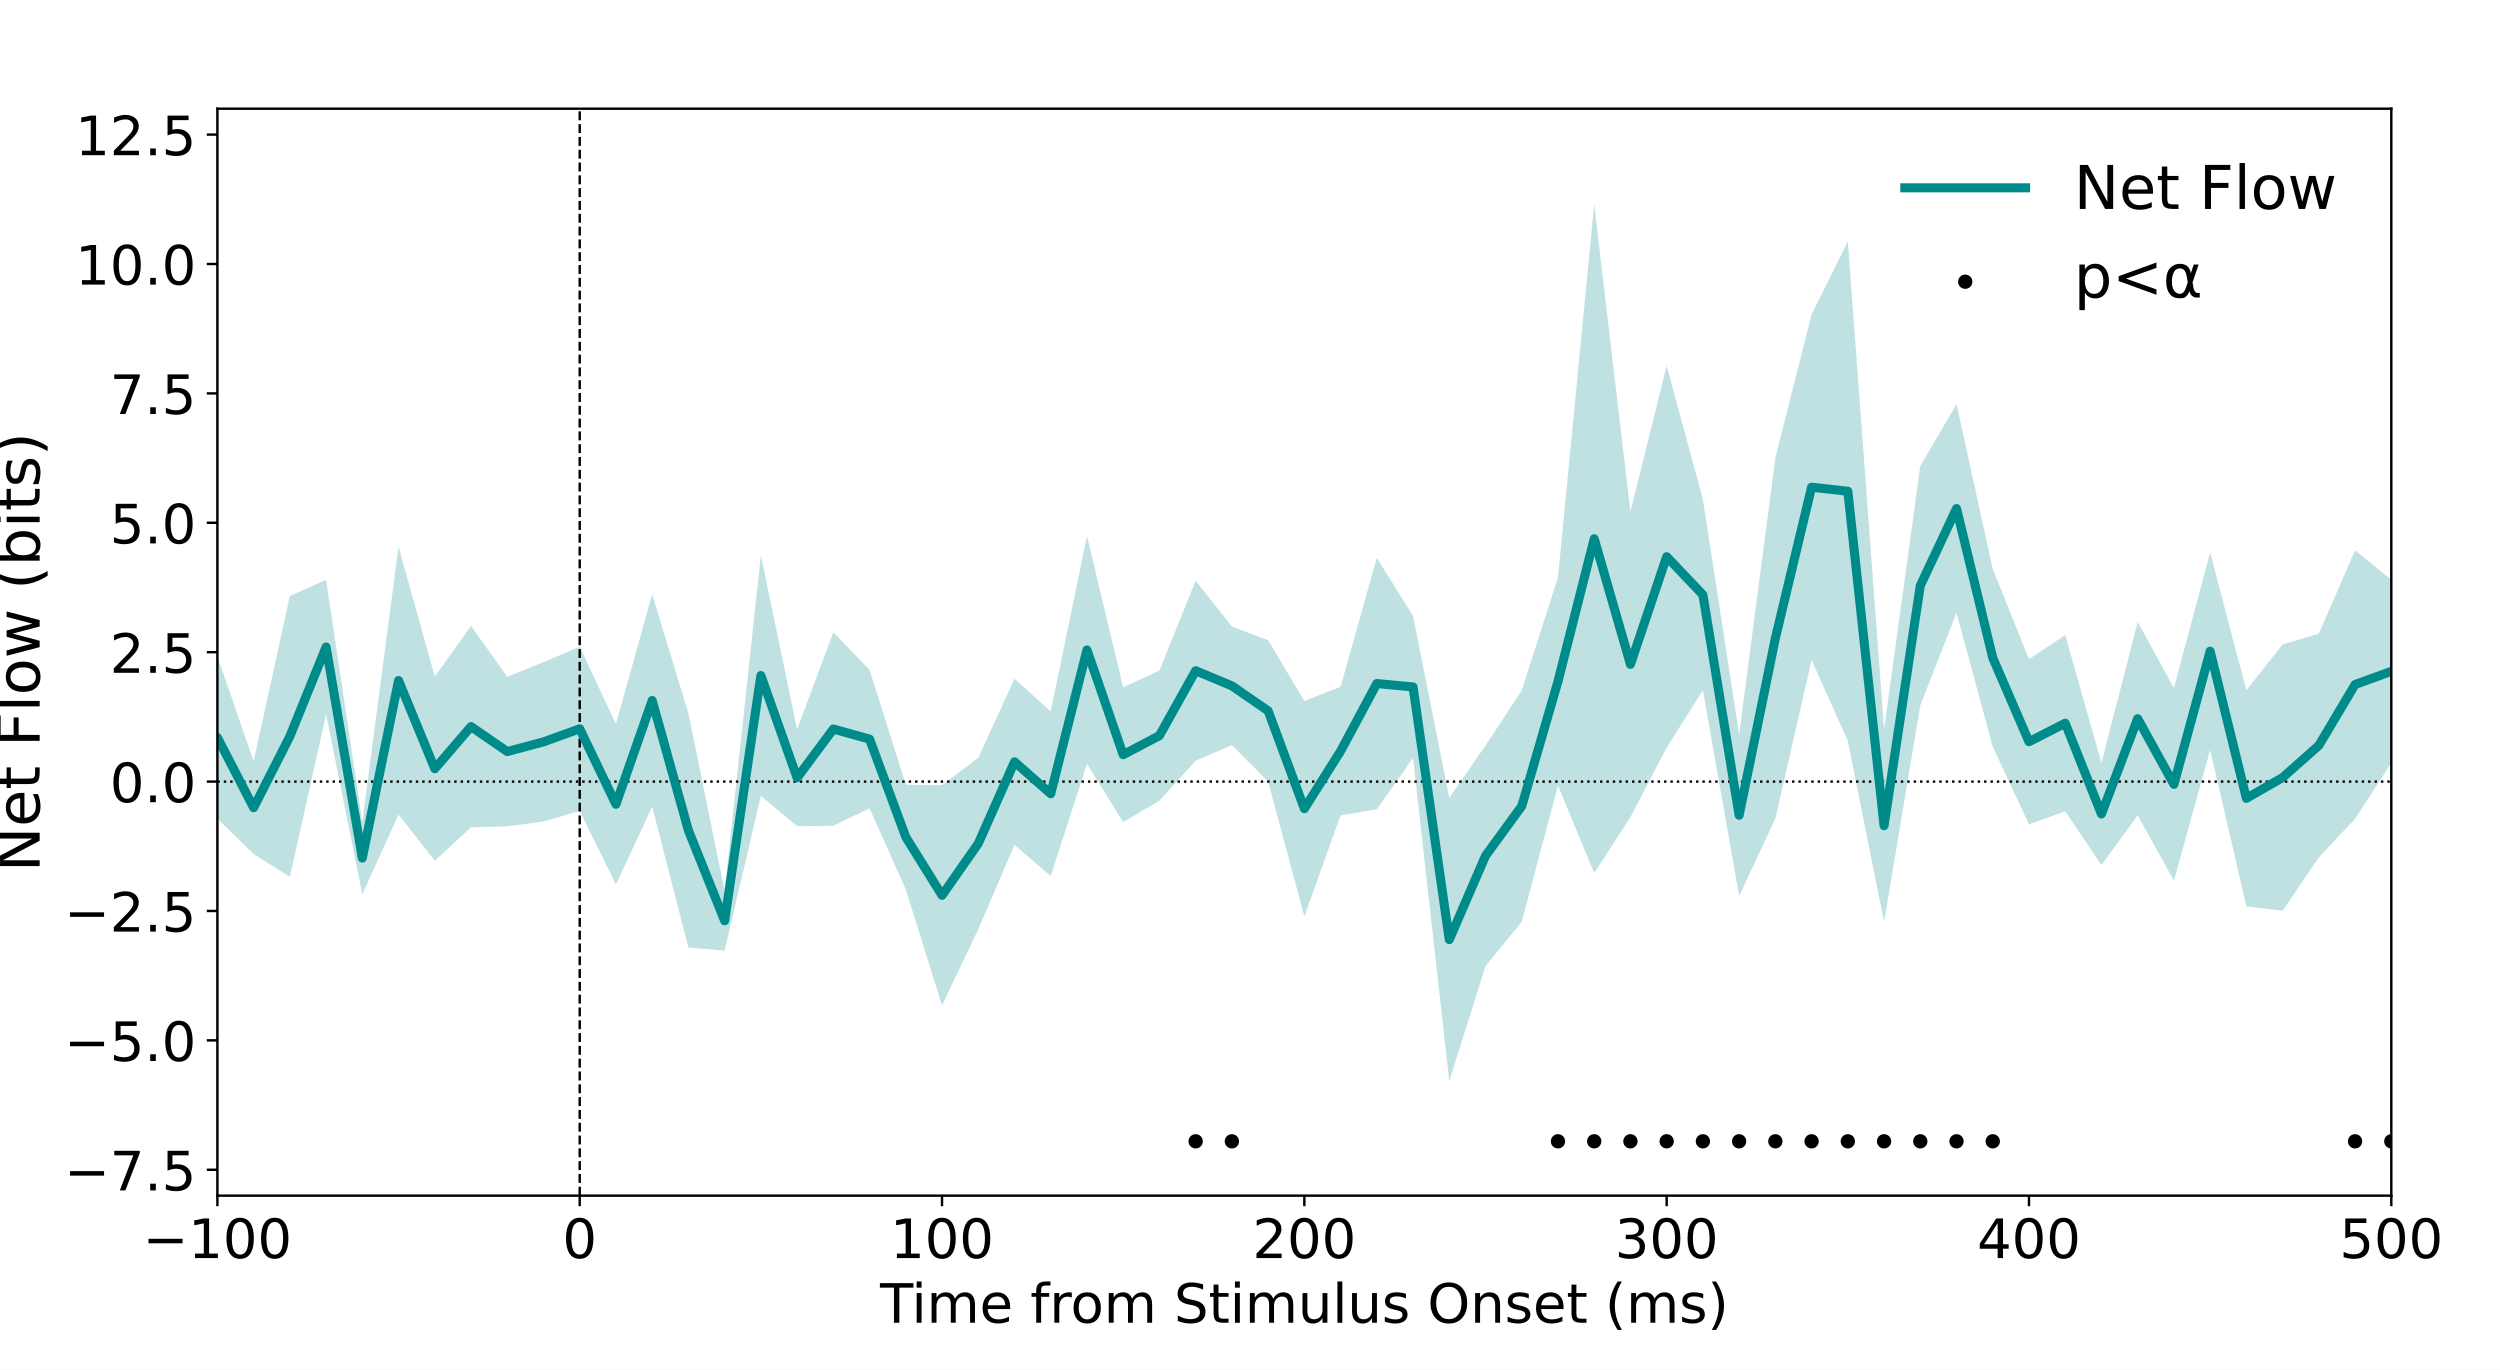
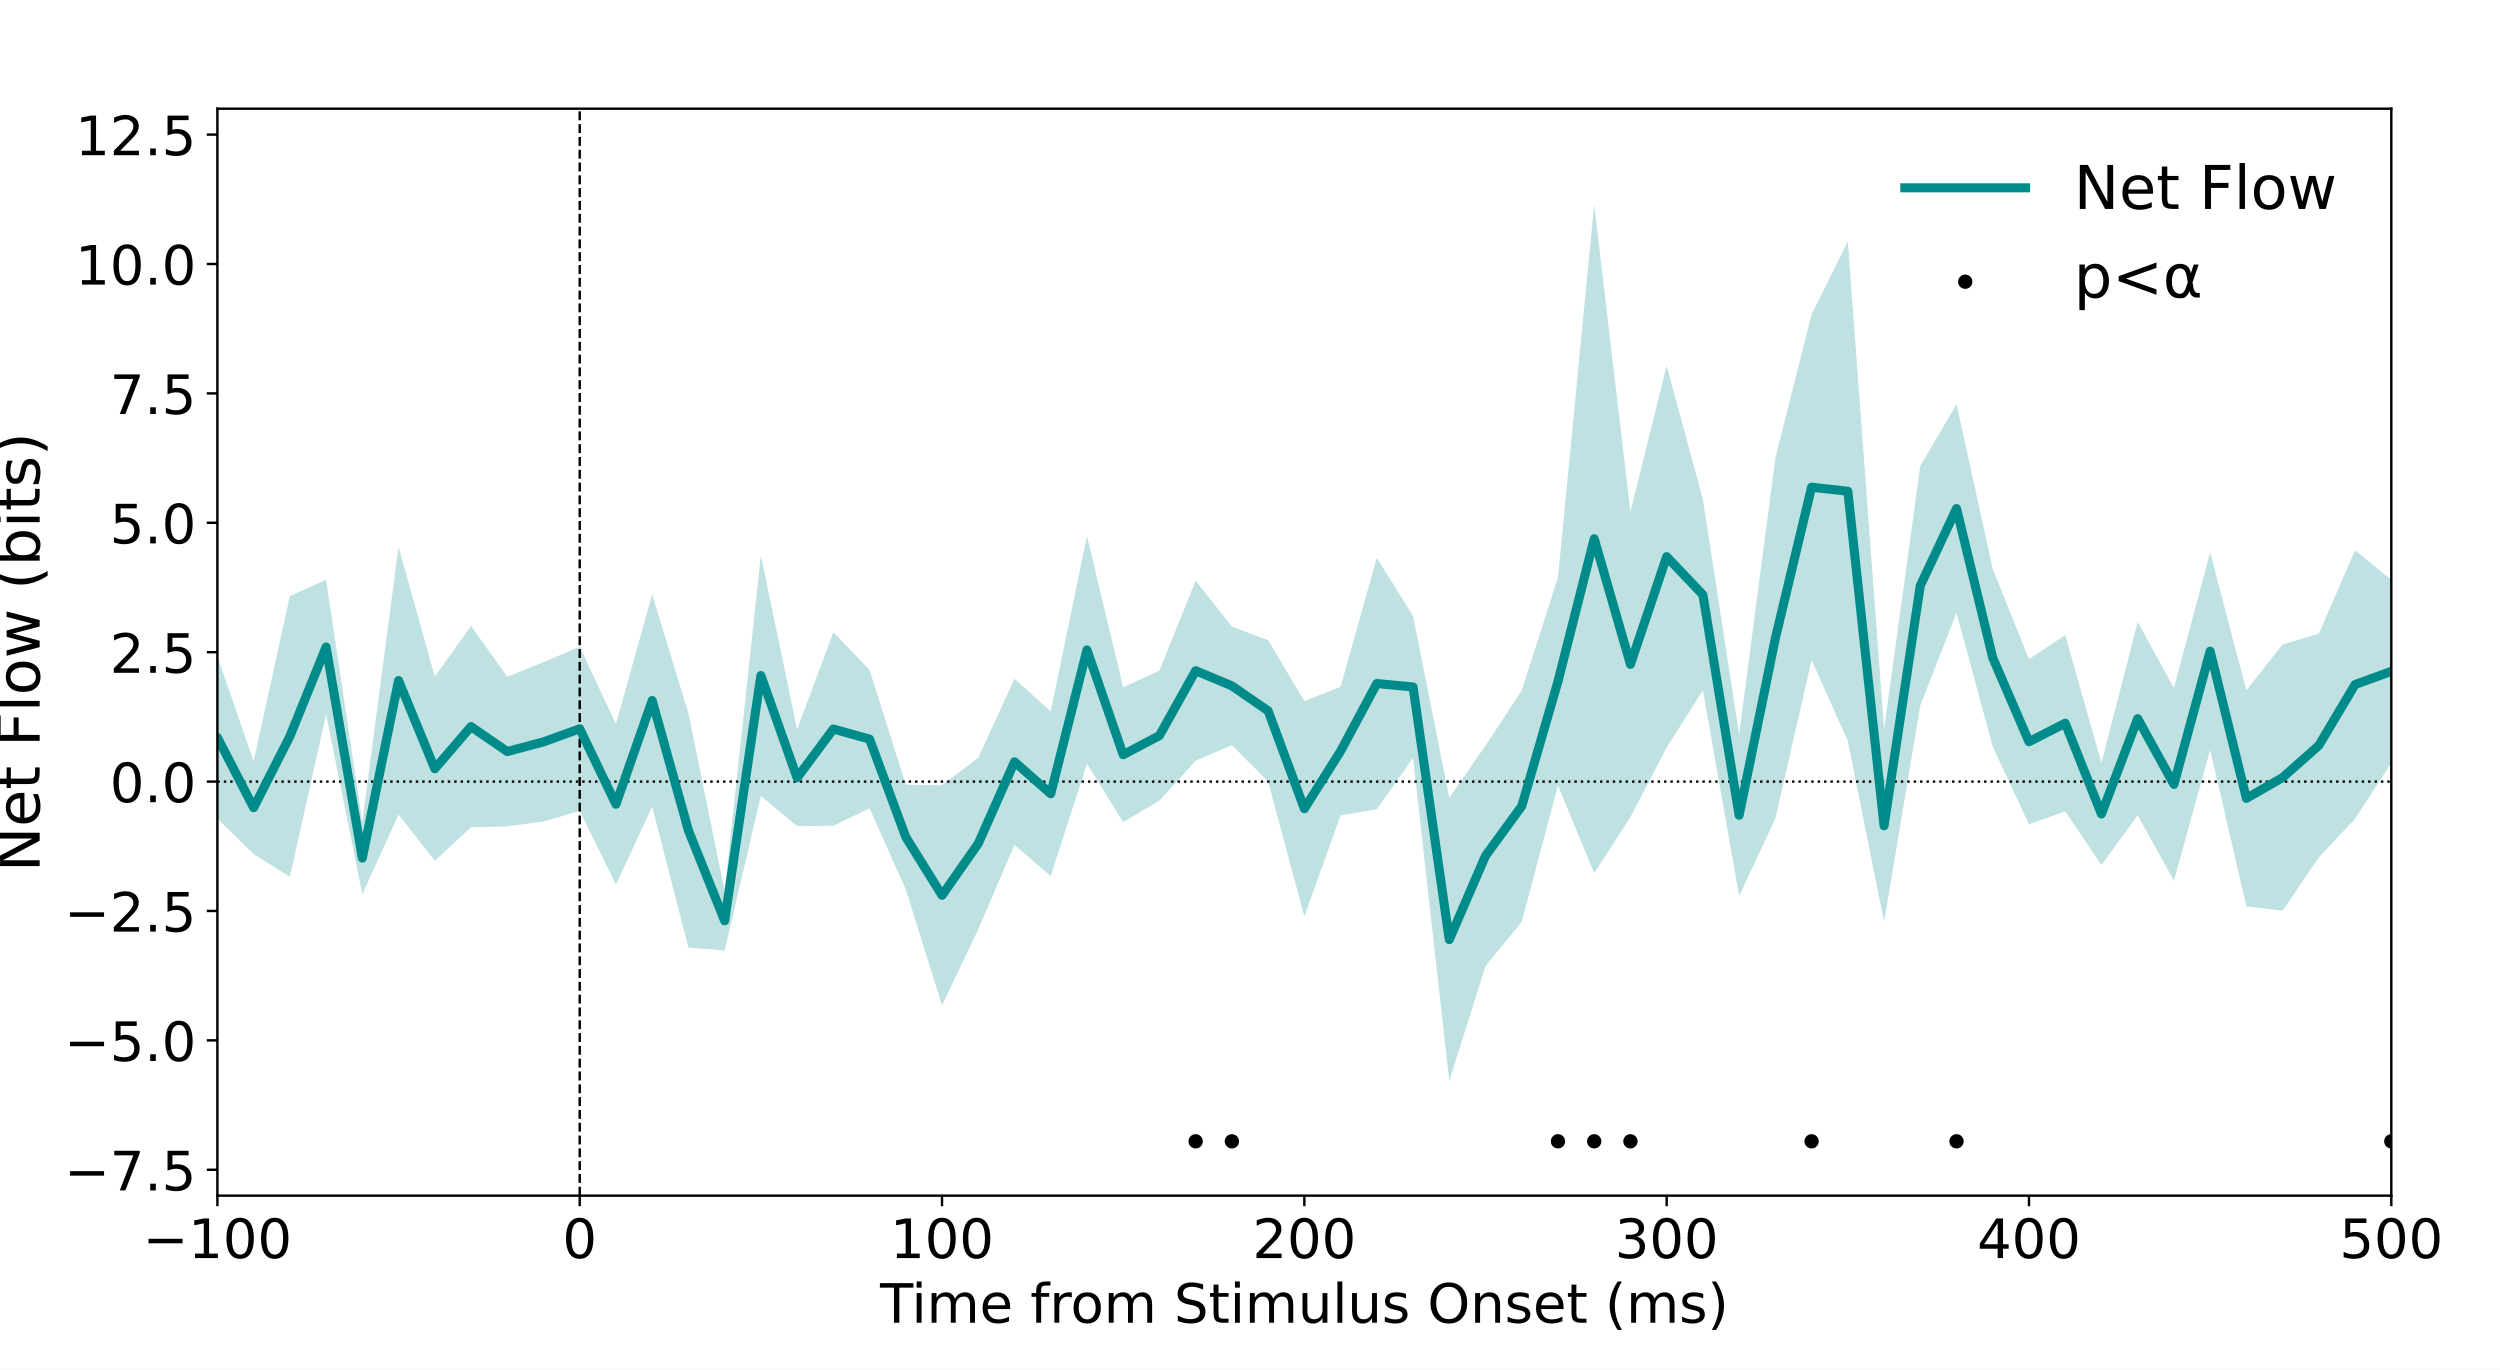
<svg xmlns="http://www.w3.org/2000/svg" xmlns:xlink="http://www.w3.org/1999/xlink" width="828pt" height="453.6pt" viewBox="0 0 828 453.6" version="1.1">
  <defs>
    <style type="text/css">*{stroke-linejoin: round; stroke-linecap: butt}</style>
  </defs>
  <g id="figure_1">
    <g id="patch_1">
      <path d="M 0 453.6  L 828 453.6  L 828 0  L 0 0  z " style="fill: #ffffff" />
    </g>
    <g id="axes_1">
      <g id="patch_2">
        <path d="M 72 396  L 792 396  L 792 36  L 72 36  z " style="fill: #ffffff" />
      </g>
      <g id="PolyCollection_1">
-         <path d="M -0 185.807  L -0 262.684  L 12 310.547  L 24 253.993  L 36 281.021  L 48 289.58  L 60 296.356  L 72 271.113  L 84 282.873  L 96 290.428  L 108 236.568  L 120 296.195  L 132 269.774  L 144 285.093  L 156 273.998  L 168 273.694  L 180 272.11  L 192 268.566  L 204 292.929  L 216 267.2  L 228 313.83  L 240 314.806  L 252 263.591  L 264 273.621  L 276 273.486  L 288 267.724  L 300 294.59  L 312 332.994  L 324 307.789  L 336 279.811  L 348 290.189  L 360 252.962  L 372 272.301  L 384 265.177  L 396 251.947  L 408 246.797  L 420 258.825  L 432 303.51  L 444 270.068  L 456 268.016  L 468 251.036  L 480 358.127  L 492 319.958  L 504 305.321  L 516 260.125  L 528 289.172  L 540 270.619  L 552 247.605  L 564 228.61  L 576 296.743  L 588 271.107  L 600 218.593  L 612 245.399  L 624 305.392  L 636 233.644  L 648 202.995  L 660 247.308  L 672 273.014  L 684 268.714  L 696 286.512  L 708 270.045  L 720 291.7  L 732 248.352  L 744 300.197  L 756 301.616  L 768 283.942  L 780 271.177  L 792 252.681  L 804 249.651  L 816 313.95  L 828 291.413  L 840 347.9  L 852 266.042  L 864 293.717  L 876 335.378  L 888 237.669  L 900 247.716  L 912 320.692  L 924 239.575  L 936 274.438  L 948 303.009  L 960 312.75  L 972 253.925  L 984 293.451  L 996 291.959  L 1008 268.971  L 1020 258.301  L 1032 249.57  L 1044 278.961  L 1056 242.428  L 1068 304.401  L 1080 234.369  L 1092 255.782  L 1104 298.524  L 1116 296.97  L 1128 257.006  L 1140 246.254  L 1140 182.089  L 1140 182.089  L 1128 208.094  L 1116 258.16  L 1104 264.943  L 1092 227.453  L 1080 213.585  L 1068 226.684  L 1056 185.682  L 1044 202.632  L 1032 182.359  L 1020 223.568  L 1008 223.582  L 996 263.845  L 984 261.059  L 972 196.423  L 960 273  L 948 238.347  L 936 240.133  L 924 192.696  L 912 264.479  L 900 206.139  L 888 160.364  L 876 297.113  L 864 215.789  L 852 232.503  L 840 271.018  L 828 260.3  L 816 262.289  L 804 196.538  L 792 192.036  L 780 182.253  L 768 209.85  L 756 213.435  L 744 228.627  L 732 183.001  L 720 227.853  L 708 205.989  L 696 252.676  L 684 210.35  L 672 218.307  L 660 188.459  L 648 133.872  L 636 154.309  L 624 241.569  L 612 79.997  L 600 104.131  L 588 151.636  L 576 243.27  L 564 165.388  L 552 121.135  L 540 169.451  L 528 67.711  L 516 191.23  L 504 228.686  L 492 246.923  L 480 264.277  L 468 204.014  L 456 184.747  L 444 227.477  L 432 232.157  L 420 212.037  L 408 207.526  L 396 192.328  L 384 222.101  L 372 227.623  L 360 177.554  L 348 235.601  L 336 224.814  L 324 250.957  L 312 260.07  L 300 259.88  L 288 221.855  L 276 209.417  L 264 241.583  L 252 183.888  L 240 295.107  L 228 236.257  L 216 196.817  L 204 239.799  L 192 214.191  L 180 219.312  L 168 224.141  L 156 207.288  L 144 224.121  L 132 181.032  L 120 272.163  L 108 192.024  L 96 197.367  L 84 252.134  L 72 217.414  L 60 242.53  L 48 246.132  L 36 220.496  L 24 180.854  L 12 268.834  L -0 185.807  z " clip-path="url(#p465c1e1a99)" style="fill: #008b8b; fill-opacity: 0.25" />
+         <path d="M -0 185.807  L -0 262.684  L 12 310.547  L 24 253.993  L 36 281.021  L 48 289.58  L 60 296.356  L 72 271.113  L 84 282.873  L 96 290.428  L 108 236.568  L 120 296.195  L 132 269.774  L 144 285.093  L 156 273.998  L 168 273.694  L 180 272.11  L 192 268.566  L 204 292.929  L 216 267.2  L 228 313.83  L 240 314.806  L 252 263.591  L 264 273.621  L 276 273.486  L 288 267.724  L 300 294.59  L 312 332.994  L 324 307.789  L 336 279.811  L 348 290.189  L 360 252.962  L 372 272.301  L 384 265.177  L 396 251.947  L 408 246.797  L 420 258.825  L 432 303.51  L 444 270.068  L 456 268.016  L 468 251.036  L 480 358.127  L 492 319.958  L 504 305.321  L 516 260.125  L 528 289.172  L 540 270.619  L 552 247.605  L 564 228.61  L 576 296.743  L 588 271.107  L 600 218.593  L 612 245.399  L 624 305.392  L 636 233.644  L 648 202.995  L 660 247.308  L 672 273.014  L 684 268.714  L 696 286.512  L 708 270.045  L 720 291.7  L 732 248.352  L 744 300.197  L 756 301.616  L 768 283.942  L 780 271.177  L 792 252.681  L 804 249.651  L 816 313.95  L 828 291.413  L 840 347.9  L 852 266.042  L 864 293.717  L 876 335.378  L 888 237.669  L 900 247.716  L 912 320.692  L 924 239.575  L 936 274.438  L 948 303.009  L 960 312.75  L 972 253.925  L 984 293.451  L 996 291.959  L 1008 268.971  L 1020 258.301  L 1032 249.57  L 1044 278.961  L 1056 242.428  L 1068 304.401  L 1080 234.369  L 1092 255.782  L 1104 298.524  L 1116 296.97  L 1128 257.006  L 1140 246.254  L 1140 182.089  L 1140 182.089  L 1128 208.094  L 1116 258.16  L 1104 264.943  L 1092 227.453  L 1080 213.585  L 1068 226.684  L 1056 185.682  L 1044 202.632  L 1032 182.359  L 1020 223.568  L 1008 223.582  L 996 263.845  L 984 261.059  L 972 196.423  L 960 273  L 948 238.347  L 936 240.133  L 924 192.696  L 912 264.479  L 900 206.139  L 888 160.364  L 876 297.113  L 864 215.789  L 852 232.503  L 840 271.018  L 828 260.3  L 816 262.289  L 804 196.538  L 792 192.036  L 780 182.253  L 768 209.85  L 756 213.435  L 744 228.627  L 732 183.001  L 720 227.853  L 708 205.989  L 696 252.676  L 684 210.35  L 672 218.307  L 660 188.459  L 648 133.872  L 636 154.309  L 624 241.569  L 612 79.997  L 600 104.131  L 588 151.636  L 576 243.27  L 564 165.388  L 552 121.135  L 540 169.451  L 528 67.711  L 516 191.23  L 504 228.686  L 492 246.923  L 480 264.277  L 468 204.014  L 456 184.747  L 444 227.477  L 432 232.157  L 420 212.037  L 408 207.526  L 396 192.328  L 384 222.101  L 372 227.623  L 360 177.554  L 348 235.601  L 336 224.814  L 324 250.957  L 312 260.07  L 300 259.88  L 288 221.855  L 276 209.417  L 264 241.583  L 252 183.888  L 240 295.107  L 228 236.257  L 216 196.817  L 204 239.799  L 192 214.191  L 180 219.312  L 168 224.141  L 156 207.288  L 144 224.121  L 132 181.032  L 120 272.163  L 108 192.024  L 96 197.367  L 84 252.134  L 72 217.414  L 60 242.53  L 48 246.132  L 36 220.496  L 24 180.854  L 12 268.834  L -0 185.807  z " clip-path="url(#p71fcffdf13)" style="fill: #008b8b; fill-opacity: 0.25" />
      </g>
      <g id="matplotlib.axis_1">
        <g id="xtick_1">
          <g id="line2d_1">
            <defs>
-               <path id="md49888e007" d="M 0 0  L 0 3.5  " style="stroke: #000000; stroke-width: 0.8" />
+               <path id="maa938a99b7" d="M 0 0  L 0 3.5  " style="stroke: #000000; stroke-width: 0.8" />
            </defs>
            <g>
-               <use xlink:href="#md49888e007" x="72" y="396" style="stroke: #000000; stroke-width: 0.8" />
+               <use xlink:href="#maa938a99b7" x="72" y="396" style="stroke: #000000; stroke-width: 0.8" />
            </g>
          </g>
          <g id="text_1">
            <g transform="translate(47.27953 416.6772) scale(0.18 -0.18)">
              <defs>
                <path id="DejaVuSans-2212" d="M 678 2272  L 4684 2272  L 4684 1741  L 678 1741  L 678 2272  z " transform="scale(0.015625)" />
                <path id="DejaVuSans-31" d="M 794 531  L 1825 531  L 1825 4091  L 703 3866  L 703 4441  L 1819 4666  L 2450 4666  L 2450 531  L 3481 531  L 3481 0  L 794 0  L 794 531  z " transform="scale(0.015625)" />
                <path id="DejaVuSans-30" d="M 2034 4250  Q 1547 4250 1301 3770  Q 1056 3291 1056 2328  Q 1056 1369 1301 889  Q 1547 409 2034 409  Q 2525 409 2770 889  Q 3016 1369 3016 2328  Q 3016 3291 2770 3770  Q 2525 4250 2034 4250  z M 2034 4750  Q 2819 4750 3233 4129  Q 3647 3509 3647 2328  Q 3647 1150 3233 529  Q 2819 -91 2034 -91  Q 1250 -91 836 529  Q 422 1150 422 2328  Q 422 3509 836 4129  Q 1250 4750 2034 4750  z " transform="scale(0.015625)" />
              </defs>
              <use xlink:href="#DejaVuSans-2212" />
              <use xlink:href="#DejaVuSans-31" x="83.789" />
              <use xlink:href="#DejaVuSans-30" x="147.412" />
              <use xlink:href="#DejaVuSans-30" x="211.035" />
            </g>
          </g>
        </g>
        <g id="xtick_2">
          <g id="line2d_2">
            <g>
-               <use xlink:href="#md49888e007" x="192" y="396" style="stroke: #000000; stroke-width: 0.8" />
+               <use xlink:href="#maa938a99b7" x="192" y="396" style="stroke: #000000; stroke-width: 0.8" />
            </g>
          </g>
          <g id="text_2">
            <g transform="translate(186.2738 416.6772) scale(0.18 -0.18)">
              <use xlink:href="#DejaVuSans-30" />
            </g>
          </g>
        </g>
        <g id="xtick_3">
          <g id="line2d_3">
            <g>
-               <use xlink:href="#md49888e007" x="312" y="396" style="stroke: #000000; stroke-width: 0.8" />
+               <use xlink:href="#maa938a99b7" x="312" y="396" style="stroke: #000000; stroke-width: 0.8" />
            </g>
          </g>
          <g id="text_3">
            <g transform="translate(294.8213 416.6772) scale(0.18 -0.18)">
              <use xlink:href="#DejaVuSans-31" />
              <use xlink:href="#DejaVuSans-30" x="63.623" />
              <use xlink:href="#DejaVuSans-30" x="127.246" />
            </g>
          </g>
        </g>
        <g id="xtick_4">
          <g id="line2d_4">
            <g>
-               <use xlink:href="#md49888e007" x="432" y="396" style="stroke: #000000; stroke-width: 0.8" />
+               <use xlink:href="#maa938a99b7" x="432" y="396" style="stroke: #000000; stroke-width: 0.8" />
            </g>
          </g>
          <g id="text_4">
            <g transform="translate(414.8213 416.6772) scale(0.18 -0.18)">
              <defs>
                <path id="DejaVuSans-32" d="M 1228 531  L 3431 531  L 3431 0  L 469 0  L 469 531  Q 828 903 1448 1529  Q 2069 2156 2228 2338  Q 2531 2678 2651 2914  Q 2772 3150 2772 3378  Q 2772 3750 2511 3984  Q 2250 4219 1831 4219  Q 1534 4219 1204 4116  Q 875 4013 500 3803  L 500 4441  Q 881 4594 1212 4672  Q 1544 4750 1819 4750  Q 2544 4750 2975 4387  Q 3406 4025 3406 3419  Q 3406 3131 3298 2873  Q 3191 2616 2906 2266  Q 2828 2175 2409 1742  Q 1991 1309 1228 531  z " transform="scale(0.015625)" />
              </defs>
              <use xlink:href="#DejaVuSans-32" />
              <use xlink:href="#DejaVuSans-30" x="63.623" />
              <use xlink:href="#DejaVuSans-30" x="127.246" />
            </g>
          </g>
        </g>
        <g id="xtick_5">
          <g id="line2d_5">
            <g>
-               <use xlink:href="#md49888e007" x="552" y="396" style="stroke: #000000; stroke-width: 0.8" />
+               <use xlink:href="#maa938a99b7" x="552" y="396" style="stroke: #000000; stroke-width: 0.8" />
            </g>
          </g>
          <g id="text_5">
            <g transform="translate(534.8212 416.6772) scale(0.18 -0.18)">
              <defs>
                <path id="DejaVuSans-33" d="M 2597 2516  Q 3050 2419 3304 2112  Q 3559 1806 3559 1356  Q 3559 666 3084 287  Q 2609 -91 1734 -91  Q 1441 -91 1130 -33  Q 819 25 488 141  L 488 750  Q 750 597 1062 519  Q 1375 441 1716 441  Q 2309 441 2620 675  Q 2931 909 2931 1356  Q 2931 1769 2642 2001  Q 2353 2234 1838 2234  L 1294 2234  L 1294 2753  L 1863 2753  Q 2328 2753 2575 2939  Q 2822 3125 2822 3475  Q 2822 3834 2567 4026  Q 2313 4219 1838 4219  Q 1578 4219 1281 4162  Q 984 4106 628 3988  L 628 4550  Q 988 4650 1302 4700  Q 1616 4750 1894 4750  Q 2613 4750 3031 4423  Q 3450 4097 3450 3541  Q 3450 3153 3228 2886  Q 3006 2619 2597 2516  z " transform="scale(0.015625)" />
              </defs>
              <use xlink:href="#DejaVuSans-33" />
              <use xlink:href="#DejaVuSans-30" x="63.623" />
              <use xlink:href="#DejaVuSans-30" x="127.246" />
            </g>
          </g>
        </g>
        <g id="xtick_6">
          <g id="line2d_6">
            <g>
-               <use xlink:href="#md49888e007" x="672" y="396" style="stroke: #000000; stroke-width: 0.8" />
+               <use xlink:href="#maa938a99b7" x="672" y="396" style="stroke: #000000; stroke-width: 0.8" />
            </g>
          </g>
          <g id="text_6">
            <g transform="translate(654.8212 416.6772) scale(0.18 -0.18)">
              <defs>
                <path id="DejaVuSans-34" d="M 2419 4116  L 825 1625  L 2419 1625  L 2419 4116  z M 2253 4666  L 3047 4666  L 3047 1625  L 3713 1625  L 3713 1100  L 3047 1100  L 3047 0  L 2419 0  L 2419 1100  L 313 1100  L 313 1709  L 2253 4666  z " transform="scale(0.015625)" />
              </defs>
              <use xlink:href="#DejaVuSans-34" />
              <use xlink:href="#DejaVuSans-30" x="63.623" />
              <use xlink:href="#DejaVuSans-30" x="127.246" />
            </g>
          </g>
        </g>
        <g id="xtick_7">
          <g id="line2d_7">
            <g>
-               <use xlink:href="#md49888e007" x="792" y="396" style="stroke: #000000; stroke-width: 0.8" />
+               <use xlink:href="#maa938a99b7" x="792" y="396" style="stroke: #000000; stroke-width: 0.8" />
            </g>
          </g>
          <g id="text_7">
            <g transform="translate(774.8212 416.6772) scale(0.18 -0.18)">
              <defs>
                <path id="DejaVuSans-35" d="M 691 4666  L 3169 4666  L 3169 4134  L 1269 4134  L 1269 2991  Q 1406 3038 1543 3061  Q 1681 3084 1819 3084  Q 2600 3084 3056 2656  Q 3513 2228 3513 1497  Q 3513 744 3044 326  Q 2575 -91 1722 -91  Q 1428 -91 1123 -41  Q 819 9 494 109  L 494 744  Q 775 591 1075 516  Q 1375 441 1709 441  Q 2250 441 2565 725  Q 2881 1009 2881 1497  Q 2881 1984 2565 2268  Q 2250 2553 1709 2553  Q 1456 2553 1204 2497  Q 953 2441 691 2322  L 691 4666  z " transform="scale(0.015625)" />
              </defs>
              <use xlink:href="#DejaVuSans-35" />
              <use xlink:href="#DejaVuSans-30" x="63.623" />
              <use xlink:href="#DejaVuSans-30" x="127.246" />
            </g>
          </g>
        </g>
        <g id="text_8">
          <g transform="translate(291.4734 438.0978) scale(0.18 -0.18)">
            <defs>
              <path id="DejaVuSans-54" d="M -19 4666  L 3928 4666  L 3928 4134  L 2272 4134  L 2272 0  L 1638 0  L 1638 4134  L -19 4134  L -19 4666  z " transform="scale(0.015625)" />
              <path id="DejaVuSans-69" d="M 603 3500  L 1178 3500  L 1178 0  L 603 0  L 603 3500  z M 603 4863  L 1178 4863  L 1178 4134  L 603 4134  L 603 4863  z " transform="scale(0.015625)" />
              <path id="DejaVuSans-6d" d="M 3328 2828  Q 3544 3216 3844 3400  Q 4144 3584 4550 3584  Q 5097 3584 5394 3201  Q 5691 2819 5691 2113  L 5691 0  L 5113 0  L 5113 2094  Q 5113 2597 4934 2840  Q 4756 3084 4391 3084  Q 3944 3084 3684 2787  Q 3425 2491 3425 1978  L 3425 0  L 2847 0  L 2847 2094  Q 2847 2600 2669 2842  Q 2491 3084 2119 3084  Q 1678 3084 1418 2786  Q 1159 2488 1159 1978  L 1159 0  L 581 0  L 581 3500  L 1159 3500  L 1159 2956  Q 1356 3278 1631 3431  Q 1906 3584 2284 3584  Q 2666 3584 2933 3390  Q 3200 3197 3328 2828  z " transform="scale(0.015625)" />
              <path id="DejaVuSans-65" d="M 3597 1894  L 3597 1613  L 953 1613  Q 991 1019 1311 708  Q 1631 397 2203 397  Q 2534 397 2845 478  Q 3156 559 3463 722  L 3463 178  Q 3153 47 2828 -22  Q 2503 -91 2169 -91  Q 1331 -91 842 396  Q 353 884 353 1716  Q 353 2575 817 3079  Q 1281 3584 2069 3584  Q 2775 3584 3186 3129  Q 3597 2675 3597 1894  z M 3022 2063  Q 3016 2534 2758 2815  Q 2500 3097 2075 3097  Q 1594 3097 1305 2825  Q 1016 2553 972 2059  L 3022 2063  z " transform="scale(0.015625)" />
              <path id="DejaVuSans-20" transform="scale(0.015625)" />
              <path id="DejaVuSans-66" d="M 2375 4863  L 2375 4384  L 1825 4384  Q 1516 4384 1395 4259  Q 1275 4134 1275 3809  L 1275 3500  L 2222 3500  L 2222 3053  L 1275 3053  L 1275 0  L 697 0  L 697 3053  L 147 3053  L 147 3500  L 697 3500  L 697 3744  Q 697 4328 969 4595  Q 1241 4863 1831 4863  L 2375 4863  z " transform="scale(0.015625)" />
              <path id="DejaVuSans-72" d="M 2631 2963  Q 2534 3019 2420 3045  Q 2306 3072 2169 3072  Q 1681 3072 1420 2755  Q 1159 2438 1159 1844  L 1159 0  L 581 0  L 581 3500  L 1159 3500  L 1159 2956  Q 1341 3275 1631 3429  Q 1922 3584 2338 3584  Q 2397 3584 2469 3576  Q 2541 3569 2628 3553  L 2631 2963  z " transform="scale(0.015625)" />
              <path id="DejaVuSans-6f" d="M 1959 3097  Q 1497 3097 1228 2736  Q 959 2375 959 1747  Q 959 1119 1226 758  Q 1494 397 1959 397  Q 2419 397 2687 759  Q 2956 1122 2956 1747  Q 2956 2369 2687 2733  Q 2419 3097 1959 3097  z M 1959 3584  Q 2709 3584 3137 3096  Q 3566 2609 3566 1747  Q 3566 888 3137 398  Q 2709 -91 1959 -91  Q 1206 -91 779 398  Q 353 888 353 1747  Q 353 2609 779 3096  Q 1206 3584 1959 3584  z " transform="scale(0.015625)" />
              <path id="DejaVuSans-53" d="M 3425 4513  L 3425 3897  Q 3066 4069 2747 4153  Q 2428 4238 2131 4238  Q 1616 4238 1336 4038  Q 1056 3838 1056 3469  Q 1056 3159 1242 3001  Q 1428 2844 1947 2747  L 2328 2669  Q 3034 2534 3370 2195  Q 3706 1856 3706 1288  Q 3706 609 3251 259  Q 2797 -91 1919 -91  Q 1588 -91 1214 -16  Q 841 59 441 206  L 441 856  Q 825 641 1194 531  Q 1563 422 1919 422  Q 2459 422 2753 634  Q 3047 847 3047 1241  Q 3047 1584 2836 1778  Q 2625 1972 2144 2069  L 1759 2144  Q 1053 2284 737 2584  Q 422 2884 422 3419  Q 422 4038 858 4394  Q 1294 4750 2059 4750  Q 2388 4750 2728 4690  Q 3069 4631 3425 4513  z " transform="scale(0.015625)" />
              <path id="DejaVuSans-74" d="M 1172 4494  L 1172 3500  L 2356 3500  L 2356 3053  L 1172 3053  L 1172 1153  Q 1172 725 1289 603  Q 1406 481 1766 481  L 2356 481  L 2356 0  L 1766 0  Q 1100 0 847 248  Q 594 497 594 1153  L 594 3053  L 172 3053  L 172 3500  L 594 3500  L 594 4494  L 1172 4494  z " transform="scale(0.015625)" />
              <path id="DejaVuSans-75" d="M 544 1381  L 544 3500  L 1119 3500  L 1119 1403  Q 1119 906 1312 657  Q 1506 409 1894 409  Q 2359 409 2629 706  Q 2900 1003 2900 1516  L 2900 3500  L 3475 3500  L 3475 0  L 2900 0  L 2900 538  Q 2691 219 2414 64  Q 2138 -91 1772 -91  Q 1169 -91 856 284  Q 544 659 544 1381  z M 1991 3584  L 1991 3584  z " transform="scale(0.015625)" />
              <path id="DejaVuSans-6c" d="M 603 4863  L 1178 4863  L 1178 0  L 603 0  L 603 4863  z " transform="scale(0.015625)" />
              <path id="DejaVuSans-73" d="M 2834 3397  L 2834 2853  Q 2591 2978 2328 3040  Q 2066 3103 1784 3103  Q 1356 3103 1142 2972  Q 928 2841 928 2578  Q 928 2378 1081 2264  Q 1234 2150 1697 2047  L 1894 2003  Q 2506 1872 2764 1633  Q 3022 1394 3022 966  Q 3022 478 2636 193  Q 2250 -91 1575 -91  Q 1294 -91 989 -36  Q 684 19 347 128  L 347 722  Q 666 556 975 473  Q 1284 391 1588 391  Q 1994 391 2212 530  Q 2431 669 2431 922  Q 2431 1156 2273 1281  Q 2116 1406 1581 1522  L 1381 1569  Q 847 1681 609 1914  Q 372 2147 372 2553  Q 372 3047 722 3315  Q 1072 3584 1716 3584  Q 2034 3584 2315 3537  Q 2597 3491 2834 3397  z " transform="scale(0.015625)" />
              <path id="DejaVuSans-4f" d="M 2522 4238  Q 1834 4238 1429 3725  Q 1025 3213 1025 2328  Q 1025 1447 1429 934  Q 1834 422 2522 422  Q 3209 422 3611 934  Q 4013 1447 4013 2328  Q 4013 3213 3611 3725  Q 3209 4238 2522 4238  z M 2522 4750  Q 3503 4750 4090 4092  Q 4678 3434 4678 2328  Q 4678 1225 4090 567  Q 3503 -91 2522 -91  Q 1538 -91 948 565  Q 359 1222 359 2328  Q 359 3434 948 4092  Q 1538 4750 2522 4750  z " transform="scale(0.015625)" />
              <path id="DejaVuSans-6e" d="M 3513 2113  L 3513 0  L 2938 0  L 2938 2094  Q 2938 2591 2744 2837  Q 2550 3084 2163 3084  Q 1697 3084 1428 2787  Q 1159 2491 1159 1978  L 1159 0  L 581 0  L 581 3500  L 1159 3500  L 1159 2956  Q 1366 3272 1645 3428  Q 1925 3584 2291 3584  Q 2894 3584 3203 3211  Q 3513 2838 3513 2113  z " transform="scale(0.015625)" />
              <path id="DejaVuSans-28" d="M 1984 4856  Q 1566 4138 1362 3434  Q 1159 2731 1159 2009  Q 1159 1288 1364 580  Q 1569 -128 1984 -844  L 1484 -844  Q 1016 -109 783 600  Q 550 1309 550 2009  Q 550 2706 781 3412  Q 1013 4119 1484 4856  L 1984 4856  z " transform="scale(0.015625)" />
              <path id="DejaVuSans-29" d="M 513 4856  L 1013 4856  Q 1481 4119 1714 3412  Q 1947 2706 1947 2009  Q 1947 1309 1714 600  Q 1481 -109 1013 -844  L 513 -844  Q 928 -128 1133 580  Q 1338 1288 1338 2009  Q 1338 2731 1133 3434  Q 928 4138 513 4856  z " transform="scale(0.015625)" />
            </defs>
            <use xlink:href="#DejaVuSans-54" />
            <use xlink:href="#DejaVuSans-69" x="57.959" />
            <use xlink:href="#DejaVuSans-6d" x="85.742" />
            <use xlink:href="#DejaVuSans-65" x="183.154" />
            <use xlink:href="#DejaVuSans-20" x="244.678" />
            <use xlink:href="#DejaVuSans-66" x="276.465" />
            <use xlink:href="#DejaVuSans-72" x="311.67" />
            <use xlink:href="#DejaVuSans-6f" x="350.533" />
            <use xlink:href="#DejaVuSans-6d" x="411.715" />
            <use xlink:href="#DejaVuSans-20" x="509.127" />
            <use xlink:href="#DejaVuSans-53" x="540.914" />
            <use xlink:href="#DejaVuSans-74" x="604.391" />
            <use xlink:href="#DejaVuSans-69" x="643.6" />
            <use xlink:href="#DejaVuSans-6d" x="671.383" />
            <use xlink:href="#DejaVuSans-75" x="768.795" />
            <use xlink:href="#DejaVuSans-6c" x="832.174" />
            <use xlink:href="#DejaVuSans-75" x="859.957" />
            <use xlink:href="#DejaVuSans-73" x="923.336" />
            <use xlink:href="#DejaVuSans-20" x="975.436" />
            <use xlink:href="#DejaVuSans-4f" x="1007.223" />
            <use xlink:href="#DejaVuSans-6e" x="1085.934" />
            <use xlink:href="#DejaVuSans-73" x="1149.312" />
            <use xlink:href="#DejaVuSans-65" x="1201.412" />
            <use xlink:href="#DejaVuSans-74" x="1262.936" />
            <use xlink:href="#DejaVuSans-20" x="1302.145" />
            <use xlink:href="#DejaVuSans-28" x="1333.932" />
            <use xlink:href="#DejaVuSans-6d" x="1372.945" />
            <use xlink:href="#DejaVuSans-73" x="1470.357" />
            <use xlink:href="#DejaVuSans-29" x="1522.457" />
          </g>
        </g>
      </g>
      <g id="matplotlib.axis_2">
        <g id="ytick_1">
          <g id="line2d_8">
            <defs>
-               <path id="m636e84dd8c" d="M 0 0  L -3.5 0  " style="stroke: #000000; stroke-width: 0.8" />
+               <path id="m3a1c799fc3" d="M 0 0  L -3.5 0  " style="stroke: #000000; stroke-width: 0.8" />
            </defs>
            <g>
-               <use xlink:href="#m636e84dd8c" x="72" y="387.429" style="stroke: #000000; stroke-width: 0.8" />
+               <use xlink:href="#m3a1c799fc3" x="72" y="387.429" style="stroke: #000000; stroke-width: 0.8" />
            </g>
          </g>
          <g id="text_9">
            <g transform="translate(21.29094 394.2672) scale(0.18 -0.18)">
              <defs>
                <path id="DejaVuSans-37" d="M 525 4666  L 3525 4666  L 3525 4397  L 1831 0  L 1172 0  L 2766 4134  L 525 4134  L 525 4666  z " transform="scale(0.015625)" />
                <path id="DejaVuSans-2e" d="M 684 794  L 1344 794  L 1344 0  L 684 0  L 684 794  z " transform="scale(0.015625)" />
              </defs>
              <use xlink:href="#DejaVuSans-2212" />
              <use xlink:href="#DejaVuSans-37" x="83.789" />
              <use xlink:href="#DejaVuSans-2e" x="147.412" />
              <use xlink:href="#DejaVuSans-35" x="179.199" />
            </g>
          </g>
        </g>
        <g id="ytick_2">
          <g id="line2d_9">
            <g>
-               <use xlink:href="#m636e84dd8c" x="72" y="344.571" style="stroke: #000000; stroke-width: 0.8" />
+               <use xlink:href="#m3a1c799fc3" x="72" y="344.571" style="stroke: #000000; stroke-width: 0.8" />
            </g>
          </g>
          <g id="text_10">
            <g transform="translate(21.29094 351.41) scale(0.18 -0.18)">
              <use xlink:href="#DejaVuSans-2212" />
              <use xlink:href="#DejaVuSans-35" x="83.789" />
              <use xlink:href="#DejaVuSans-2e" x="147.412" />
              <use xlink:href="#DejaVuSans-30" x="179.199" />
            </g>
          </g>
        </g>
        <g id="ytick_3">
          <g id="line2d_10">
            <g>
-               <use xlink:href="#m636e84dd8c" x="72" y="301.714" style="stroke: #000000; stroke-width: 0.8" />
+               <use xlink:href="#m3a1c799fc3" x="72" y="301.714" style="stroke: #000000; stroke-width: 0.8" />
            </g>
          </g>
          <g id="text_11">
            <g transform="translate(21.29094 308.5529) scale(0.18 -0.18)">
              <use xlink:href="#DejaVuSans-2212" />
              <use xlink:href="#DejaVuSans-32" x="83.789" />
              <use xlink:href="#DejaVuSans-2e" x="147.412" />
              <use xlink:href="#DejaVuSans-35" x="179.199" />
            </g>
          </g>
        </g>
        <g id="ytick_4">
          <g id="line2d_11">
            <g>
-               <use xlink:href="#m636e84dd8c" x="72" y="258.857" style="stroke: #000000; stroke-width: 0.8" />
+               <use xlink:href="#m3a1c799fc3" x="72" y="258.857" style="stroke: #000000; stroke-width: 0.8" />
            </g>
          </g>
          <g id="text_12">
            <g transform="translate(36.37438 265.6957) scale(0.18 -0.18)">
              <use xlink:href="#DejaVuSans-30" />
              <use xlink:href="#DejaVuSans-2e" x="63.623" />
              <use xlink:href="#DejaVuSans-30" x="95.41" />
            </g>
          </g>
        </g>
        <g id="ytick_5">
          <g id="line2d_12">
            <g>
-               <use xlink:href="#m636e84dd8c" x="72" y="216" style="stroke: #000000; stroke-width: 0.8" />
+               <use xlink:href="#m3a1c799fc3" x="72" y="216" style="stroke: #000000; stroke-width: 0.8" />
            </g>
          </g>
          <g id="text_13">
            <g transform="translate(36.37438 222.8386) scale(0.18 -0.18)">
              <use xlink:href="#DejaVuSans-32" />
              <use xlink:href="#DejaVuSans-2e" x="63.623" />
              <use xlink:href="#DejaVuSans-35" x="95.41" />
            </g>
          </g>
        </g>
        <g id="ytick_6">
          <g id="line2d_13">
            <g>
-               <use xlink:href="#m636e84dd8c" x="72" y="173.143" style="stroke: #000000; stroke-width: 0.8" />
+               <use xlink:href="#m3a1c799fc3" x="72" y="173.143" style="stroke: #000000; stroke-width: 0.8" />
            </g>
          </g>
          <g id="text_14">
            <g transform="translate(36.37438 179.9815) scale(0.18 -0.18)">
              <use xlink:href="#DejaVuSans-35" />
              <use xlink:href="#DejaVuSans-2e" x="63.623" />
              <use xlink:href="#DejaVuSans-30" x="95.41" />
            </g>
          </g>
        </g>
        <g id="ytick_7">
          <g id="line2d_14">
            <g>
-               <use xlink:href="#m636e84dd8c" x="72" y="130.286" style="stroke: #000000; stroke-width: 0.8" />
+               <use xlink:href="#m3a1c799fc3" x="72" y="130.286" style="stroke: #000000; stroke-width: 0.8" />
            </g>
          </g>
          <g id="text_15">
            <g transform="translate(36.37438 137.1243) scale(0.18 -0.18)">
              <use xlink:href="#DejaVuSans-37" />
              <use xlink:href="#DejaVuSans-2e" x="63.623" />
              <use xlink:href="#DejaVuSans-35" x="95.41" />
            </g>
          </g>
        </g>
        <g id="ytick_8">
          <g id="line2d_15">
            <g>
-               <use xlink:href="#m636e84dd8c" x="72" y="87.429" style="stroke: #000000; stroke-width: 0.8" />
+               <use xlink:href="#m3a1c799fc3" x="72" y="87.429" style="stroke: #000000; stroke-width: 0.8" />
            </g>
          </g>
          <g id="text_16">
            <g transform="translate(24.92188 94.26717) scale(0.18 -0.18)">
              <use xlink:href="#DejaVuSans-31" />
              <use xlink:href="#DejaVuSans-30" x="63.623" />
              <use xlink:href="#DejaVuSans-2e" x="127.246" />
              <use xlink:href="#DejaVuSans-30" x="159.033" />
            </g>
          </g>
        </g>
        <g id="ytick_9">
          <g id="line2d_16">
            <g>
-               <use xlink:href="#m636e84dd8c" x="72" y="44.571" style="stroke: #000000; stroke-width: 0.8" />
+               <use xlink:href="#m3a1c799fc3" x="72" y="44.571" style="stroke: #000000; stroke-width: 0.8" />
            </g>
          </g>
          <g id="text_17">
            <g transform="translate(24.92188 51.41002) scale(0.18 -0.18)">
              <use xlink:href="#DejaVuSans-31" />
              <use xlink:href="#DejaVuSans-32" x="63.623" />
              <use xlink:href="#DejaVuSans-2e" x="127.246" />
              <use xlink:href="#DejaVuSans-35" x="159.033" />
            </g>
          </g>
        </g>
        <g id="text_18">
          <g transform="translate(13.13156 288.7969) rotate(-90) scale(0.2 -0.2)">
            <defs>
              <path id="DejaVuSans-4e" d="M 628 4666  L 1478 4666  L 3547 763  L 3547 4666  L 4159 4666  L 4159 0  L 3309 0  L 1241 3903  L 1241 0  L 628 0  L 628 4666  z " transform="scale(0.015625)" />
              <path id="DejaVuSans-46" d="M 628 4666  L 3309 4666  L 3309 4134  L 1259 4134  L 1259 2759  L 3109 2759  L 3109 2228  L 1259 2228  L 1259 0  L 628 0  L 628 4666  z " transform="scale(0.015625)" />
              <path id="DejaVuSans-77" d="M 269 3500  L 844 3500  L 1563 769  L 2278 3500  L 2956 3500  L 3675 769  L 4391 3500  L 4966 3500  L 4050 0  L 3372 0  L 2619 2869  L 1863 0  L 1184 0  L 269 3500  z " transform="scale(0.015625)" />
              <path id="DejaVuSans-62" d="M 3116 1747  Q 3116 2381 2855 2742  Q 2594 3103 2138 3103  Q 1681 3103 1420 2742  Q 1159 2381 1159 1747  Q 1159 1113 1420 752  Q 1681 391 2138 391  Q 2594 391 2855 752  Q 3116 1113 3116 1747  z M 1159 2969  Q 1341 3281 1617 3432  Q 1894 3584 2278 3584  Q 2916 3584 3314 3078  Q 3713 2572 3713 1747  Q 3713 922 3314 415  Q 2916 -91 2278 -91  Q 1894 -91 1617 61  Q 1341 213 1159 525  L 1159 0  L 581 0  L 581 4863  L 1159 4863  L 1159 2969  z " transform="scale(0.015625)" />
            </defs>
            <use xlink:href="#DejaVuSans-4e" />
            <use xlink:href="#DejaVuSans-65" x="74.805" />
            <use xlink:href="#DejaVuSans-74" x="136.328" />
            <use xlink:href="#DejaVuSans-20" x="175.537" />
            <use xlink:href="#DejaVuSans-46" x="207.324" />
            <use xlink:href="#DejaVuSans-6c" x="264.844" />
            <use xlink:href="#DejaVuSans-6f" x="292.627" />
            <use xlink:href="#DejaVuSans-77" x="353.809" />
            <use xlink:href="#DejaVuSans-20" x="435.596" />
            <use xlink:href="#DejaVuSans-28" x="467.383" />
            <use xlink:href="#DejaVuSans-62" x="506.396" />
            <use xlink:href="#DejaVuSans-69" x="569.873" />
            <use xlink:href="#DejaVuSans-74" x="597.656" />
            <use xlink:href="#DejaVuSans-73" x="636.865" />
            <use xlink:href="#DejaVuSans-29" x="688.965" />
          </g>
        </g>
      </g>
      <g id="line2d_17">
-         <path d="M 192 396  L 192 36  " clip-path="url(#p465c1e1a99)" style="fill: none; stroke-dasharray: 2.96,1.28; stroke-dashoffset: 0; stroke: #000000; stroke-width: 0.8" />
+         <path d="M 192 396  L 192 36  " clip-path="url(#p71fcffdf13)" style="fill: none; stroke-dasharray: 2.96,1.28; stroke-dashoffset: 0; stroke: #000000; stroke-width: 0.8" />
      </g>
      <g id="line2d_18">
-         <path d="M 72 258.857  L 792 258.857  " clip-path="url(#p465c1e1a99)" style="fill: none; stroke-dasharray: 0.8,1.32; stroke-dashoffset: 0; stroke: #000000; stroke-width: 0.8" />
+         <path d="M 72 258.857  L 792 258.857  " clip-path="url(#p71fcffdf13)" style="fill: none; stroke-dasharray: 0.8,1.32; stroke-dashoffset: 0; stroke: #000000; stroke-width: 0.8" />
      </g>
      <g id="line2d_19">
-         <path d="M -0 224.246  L 12 289.69  L 24 217.424  L 36 250.758  L 48 267.856  L 60 269.443  L 72 244.263  L 84 267.503  L 96 243.898  L 108 214.296  L 120 284.179  L 132 225.403  L 144 254.607  L 156 240.643  L 168 248.918  L 180 245.711  L 192 241.378  L 204 266.364  L 216 232.008  L 228 275.044  L 240 304.956  L 252 223.74  L 264 257.602  L 276 241.451  L 288 244.789  L 300 277.235  L 312 296.532  L 324 279.373  L 336 252.312  L 348 262.895  L 360 215.258  L 372 249.962  L 384 243.639  L 396 222.137  L 408 227.161  L 420 235.431  L 432 267.834  L 444 248.772  L 456 226.382  L 468 227.525  L 480 311.202  L 492 283.441  L 504 267.003  L 516 225.677  L 528 178.442  L 540 220.035  L 552 184.37  L 564 196.999  L 576 270.007  L 588 211.371  L 600 161.362  L 612 162.698  L 624 273.48  L 636 193.976  L 648 168.433  L 660 217.883  L 672 245.66  L 684 239.532  L 696 269.594  L 708 238.017  L 720 259.777  L 732 215.677  L 744 264.412  L 756 257.526  L 768 246.896  L 780 226.715  L 792 222.358  L 804 223.095  L 816 288.119  L 828 275.857  L 829 278.657  " clip-path="url(#p465c1e1a99)" style="fill: none; stroke: #008b8b; stroke-width: 3; stroke-linecap: square" />
+         <path d="M -0 224.246  L 12 289.69  L 24 217.424  L 36 250.758  L 48 267.856  L 60 269.443  L 72 244.263  L 84 267.503  L 96 243.898  L 108 214.296  L 120 284.179  L 132 225.403  L 144 254.607  L 156 240.643  L 168 248.918  L 180 245.711  L 192 241.378  L 204 266.364  L 216 232.008  L 228 275.044  L 240 304.956  L 252 223.74  L 264 257.602  L 276 241.451  L 288 244.789  L 300 277.235  L 312 296.532  L 324 279.373  L 336 252.312  L 348 262.895  L 360 215.258  L 372 249.962  L 384 243.639  L 396 222.137  L 408 227.161  L 420 235.431  L 432 267.834  L 444 248.772  L 456 226.382  L 468 227.525  L 480 311.202  L 492 283.441  L 504 267.003  L 516 225.677  L 528 178.442  L 540 220.035  L 552 184.37  L 564 196.999  L 576 270.007  L 588 211.371  L 600 161.362  L 612 162.698  L 624 273.48  L 636 193.976  L 648 168.433  L 660 217.883  L 672 245.66  L 684 239.532  L 696 269.594  L 708 238.017  L 720 259.777  L 732 215.677  L 744 264.412  L 756 257.526  L 768 246.896  L 780 226.715  L 792 222.358  L 804 223.095  L 816 288.119  L 828 275.857  L 829 278.657  " clip-path="url(#p71fcffdf13)" style="fill: none; stroke: #008b8b; stroke-width: 3; stroke-linecap: square" />
      </g>
      <g id="patch_3">
        <path d="M 72 396  L 72 36  " style="fill: none; stroke: #000000; stroke-width: 0.8; stroke-linejoin: miter; stroke-linecap: square" />
      </g>
      <g id="patch_4">
        <path d="M 792 396  L 792 36  " style="fill: none; stroke: #000000; stroke-width: 0.8; stroke-linejoin: miter; stroke-linecap: square" />
      </g>
      <g id="patch_5">
        <path d="M 72 396  L 792 396  " style="fill: none; stroke: #000000; stroke-width: 0.8; stroke-linejoin: miter; stroke-linecap: square" />
      </g>
      <g id="patch_6">
        <path d="M 72 36  L 792 36  " style="fill: none; stroke: #000000; stroke-width: 0.8; stroke-linejoin: miter; stroke-linecap: square" />
      </g>
      <g id="PathCollection_1">
        <defs>
-           <path id="m3517c5f887" d="M 0 1.871  C 0.496 1.871 0.972 1.674 1.323 1.323  C 1.674 0.972 1.871 0.496 1.871 0  C 1.871 -0.496 1.674 -0.972 1.323 -1.323  C 0.972 -1.674 0.496 -1.871 0 -1.871  C -0.496 -1.871 -0.972 -1.674 -1.323 -1.323  C -1.674 -0.972 -1.871 -0.496 -1.871 0  C -1.871 0.496 -1.674 0.972 -1.323 1.323  C -0.972 1.674 -0.496 1.871 0 1.871  z " style="stroke: #000000" />
+           <path id="m93f1f90045" d="M 0 1.871  C 0.496 1.871 0.972 1.674 1.323 1.323  C 1.674 0.972 1.871 0.496 1.871 0  C 1.871 -0.496 1.674 -0.972 1.323 -1.323  C 0.972 -1.674 0.496 -1.871 0 -1.871  C -0.496 -1.871 -0.972 -1.674 -1.323 -1.323  C -1.674 -0.972 -1.871 -0.496 -1.871 0  C -1.871 0.496 -1.674 0.972 -1.323 1.323  C -0.972 1.674 -0.496 1.871 0 1.871  z " style="stroke: #000000" />
        </defs>
-         <g clip-path="url(#p465c1e1a99)">
-           <use xlink:href="#m3517c5f887" x="396" y="378" style="stroke: #000000" />
-           <use xlink:href="#m3517c5f887" x="408" y="378" style="stroke: #000000" />
-           <use xlink:href="#m3517c5f887" x="516" y="378" style="stroke: #000000" />
-           <use xlink:href="#m3517c5f887" x="528" y="378" style="stroke: #000000" />
-           <use xlink:href="#m3517c5f887" x="540" y="378" style="stroke: #000000" />
-           <use xlink:href="#m3517c5f887" x="552" y="378" style="stroke: #000000" />
-           <use xlink:href="#m3517c5f887" x="564" y="378" style="stroke: #000000" />
-           <use xlink:href="#m3517c5f887" x="576" y="378" style="stroke: #000000" />
-           <use xlink:href="#m3517c5f887" x="588" y="378" style="stroke: #000000" />
-           <use xlink:href="#m3517c5f887" x="600" y="378" style="stroke: #000000" />
-           <use xlink:href="#m3517c5f887" x="612" y="378" style="stroke: #000000" />
-           <use xlink:href="#m3517c5f887" x="624" y="378" style="stroke: #000000" />
-           <use xlink:href="#m3517c5f887" x="636" y="378" style="stroke: #000000" />
-           <use xlink:href="#m3517c5f887" x="648" y="378" style="stroke: #000000" />
-           <use xlink:href="#m3517c5f887" x="660" y="378" style="stroke: #000000" />
-           <use xlink:href="#m3517c5f887" x="780" y="378" style="stroke: #000000" />
-           <use xlink:href="#m3517c5f887" x="792" y="378" style="stroke: #000000" />
-           <use xlink:href="#m3517c5f887" x="1044" y="378" style="stroke: #000000" />
-           <use xlink:href="#m3517c5f887" x="1140" y="378" style="stroke: #000000" />
+         <g clip-path="url(#p71fcffdf13)">
+           <use xlink:href="#m93f1f90045" x="396" y="378" style="stroke: #000000" />
+           <use xlink:href="#m93f1f90045" x="408" y="378" style="stroke: #000000" />
+           <use xlink:href="#m93f1f90045" x="516" y="378" style="stroke: #000000" />
+           <use xlink:href="#m93f1f90045" x="528" y="378" style="stroke: #000000" />
+           <use xlink:href="#m93f1f90045" x="540" y="378" style="stroke: #000000" />
+           <use xlink:href="#m93f1f90045" x="600" y="378" style="stroke: #000000" />
+           <use xlink:href="#m93f1f90045" x="648" y="378" style="stroke: #000000" />
+           <use xlink:href="#m93f1f90045" x="792" y="378" style="stroke: #000000" />
+           <use xlink:href="#m93f1f90045" x="1044" y="378" style="stroke: #000000" />
+           <use xlink:href="#m93f1f90045" x="1140" y="378" style="stroke: #000000" />
        </g>
      </g>
      <g id="legend_1">
        <g id="line2d_20">
          <path d="M 630.881 62.197  L 650.881 62.197  L 670.881 62.197  " style="fill: none; stroke: #008b8b; stroke-width: 3; stroke-linecap: square" />
        </g>
        <g id="text_19">
          <g transform="translate(686.8813 69.19688) scale(0.2 -0.2)">
            <use xlink:href="#DejaVuSans-4e" />
            <use xlink:href="#DejaVuSans-65" x="74.805" />
            <use xlink:href="#DejaVuSans-74" x="136.328" />
            <use xlink:href="#DejaVuSans-20" x="175.537" />
            <use xlink:href="#DejaVuSans-46" x="207.324" />
            <use xlink:href="#DejaVuSans-6c" x="264.844" />
            <use xlink:href="#DejaVuSans-6f" x="292.627" />
            <use xlink:href="#DejaVuSans-77" x="353.809" />
          </g>
        </g>
        <g id="PathCollection_2">
          <g>
-             <use xlink:href="#m3517c5f887" x="650.881" y="93.303" style="stroke: #000000" />
+             <use xlink:href="#m93f1f90045" x="650.881" y="93.303" style="stroke: #000000" />
          </g>
        </g>
        <g id="text_20">
          <g transform="translate(686.8813 98.55312) scale(0.2 -0.2)">
            <defs>
              <path id="DejaVuSans-70" d="M 1159 525  L 1159 -1331  L 581 -1331  L 581 3500  L 1159 3500  L 1159 2969  Q 1341 3281 1617 3432  Q 1894 3584 2278 3584  Q 2916 3584 3314 3078  Q 3713 2572 3713 1747  Q 3713 922 3314 415  Q 2916 -91 2278 -91  Q 1894 -91 1617 61  Q 1341 213 1159 525  z M 3116 1747  Q 3116 2381 2855 2742  Q 2594 3103 2138 3103  Q 1681 3103 1420 2742  Q 1159 2381 1159 1747  Q 1159 1113 1420 752  Q 1681 391 2138 391  Q 2594 391 2855 752  Q 3116 1113 3116 1747  z " transform="scale(0.015625)" />
              <path id="DejaVuSans-3c" d="M 4684 3150  L 1459 2003  L 4684 863  L 4684 294  L 678 1747  L 678 2266  L 4684 3719  L 4684 3150  z " transform="scale(0.015625)" />
              <path id="DejaVuSans-3b1" d="M 2644 1628  L 2506 2350  Q 2366 3091 1809 3091  Q 1391 3091 1200 2747  Q 959 2316 959 1747  Q 959 1059 1194 731  Q 1431 397 1809 397  Q 2228 397 2453 1063  L 2644 1628  z M 2966 2584  L 3275 3500  L 3788 3500  L 3147 1603  L 3272 919  Q 3300 766 3409 638  Q 3538 488 3638 488  L 3913 488  L 3913 0  L 3569 0  Q 3275 0 3013 263  Q 2884 394 2831 669  Q 2688 322 2394 50  Q 2256 -78 1809 -78  Q 1075 -78 719 397  Q 353 888 353 1747  Q 353 2666 750 3097  Q 1191 3578 1809 3578  Q 2781 3578 2966 2584  z " transform="scale(0.015625)" />
            </defs>
            <use xlink:href="#DejaVuSans-70" />
            <use xlink:href="#DejaVuSans-3c" x="63.477" />
            <use xlink:href="#DejaVuSans-3b1" x="147.266" />
          </g>
        </g>
      </g>
    </g>
  </g>
  <defs>
-     <clipPath id="p465c1e1a99">
+     <clipPath id="p71fcffdf13">
      <rect x="72" y="36" width="720" height="360" />
    </clipPath>
  </defs>
</svg>
